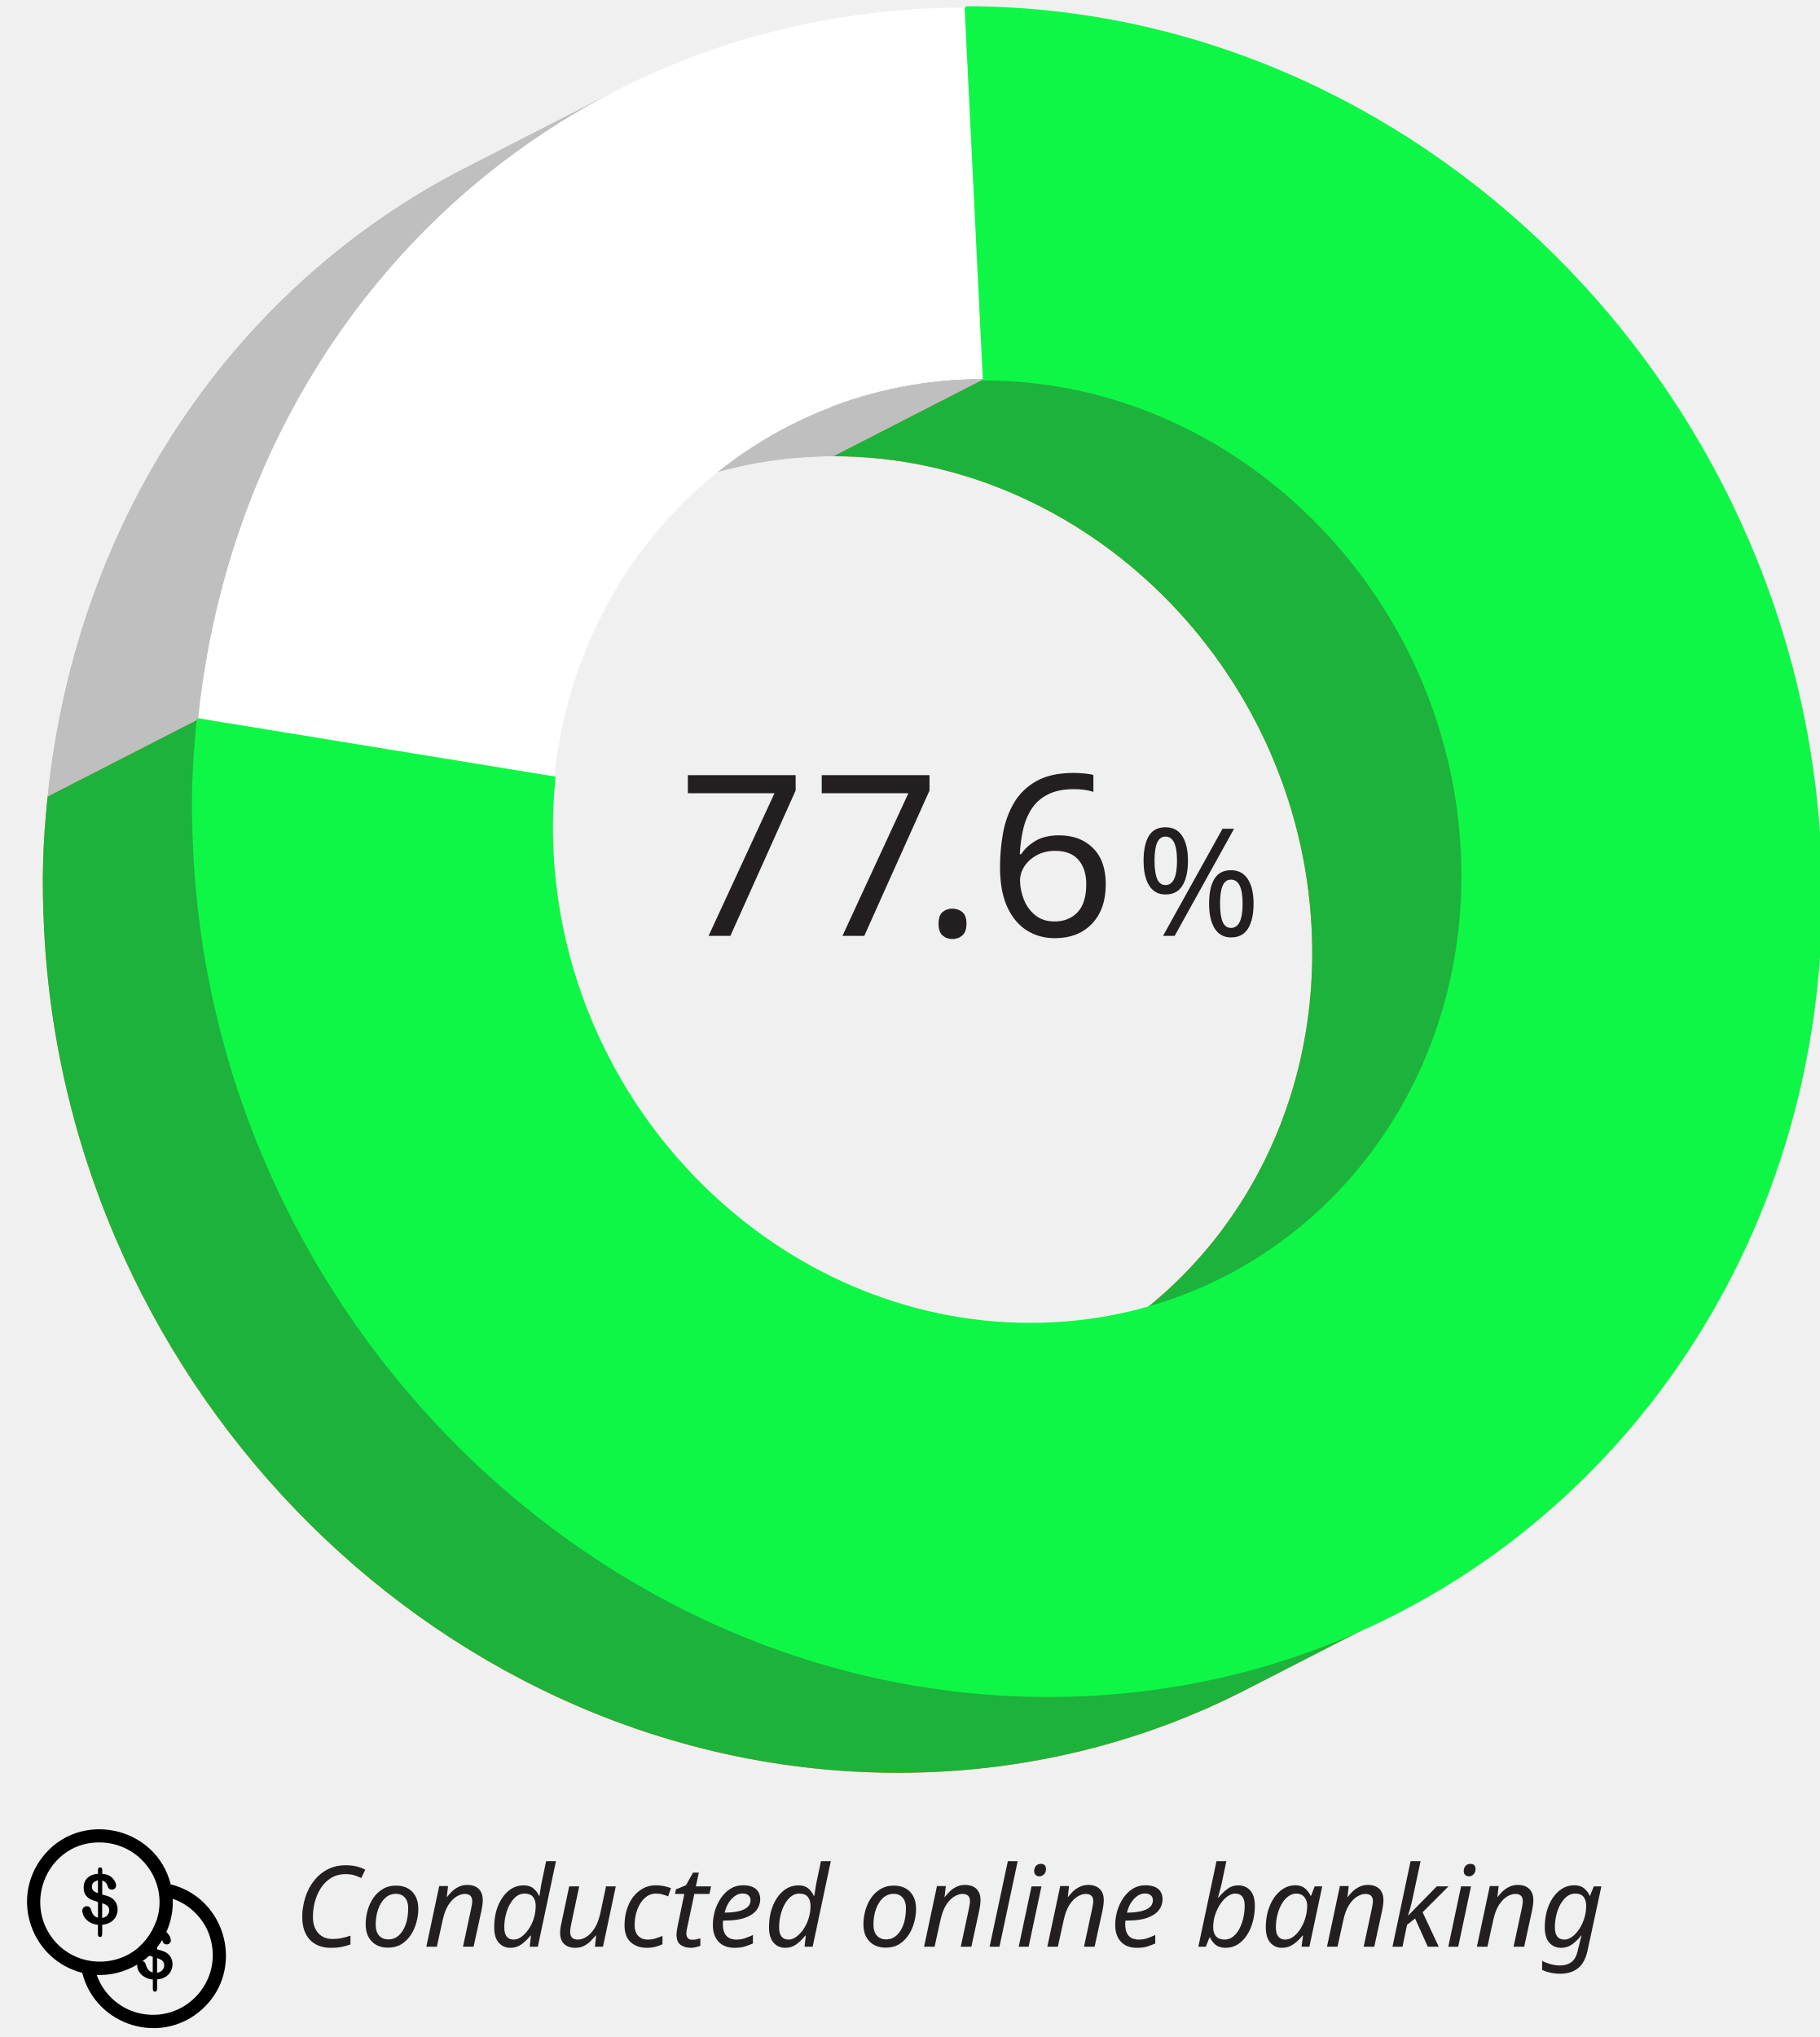
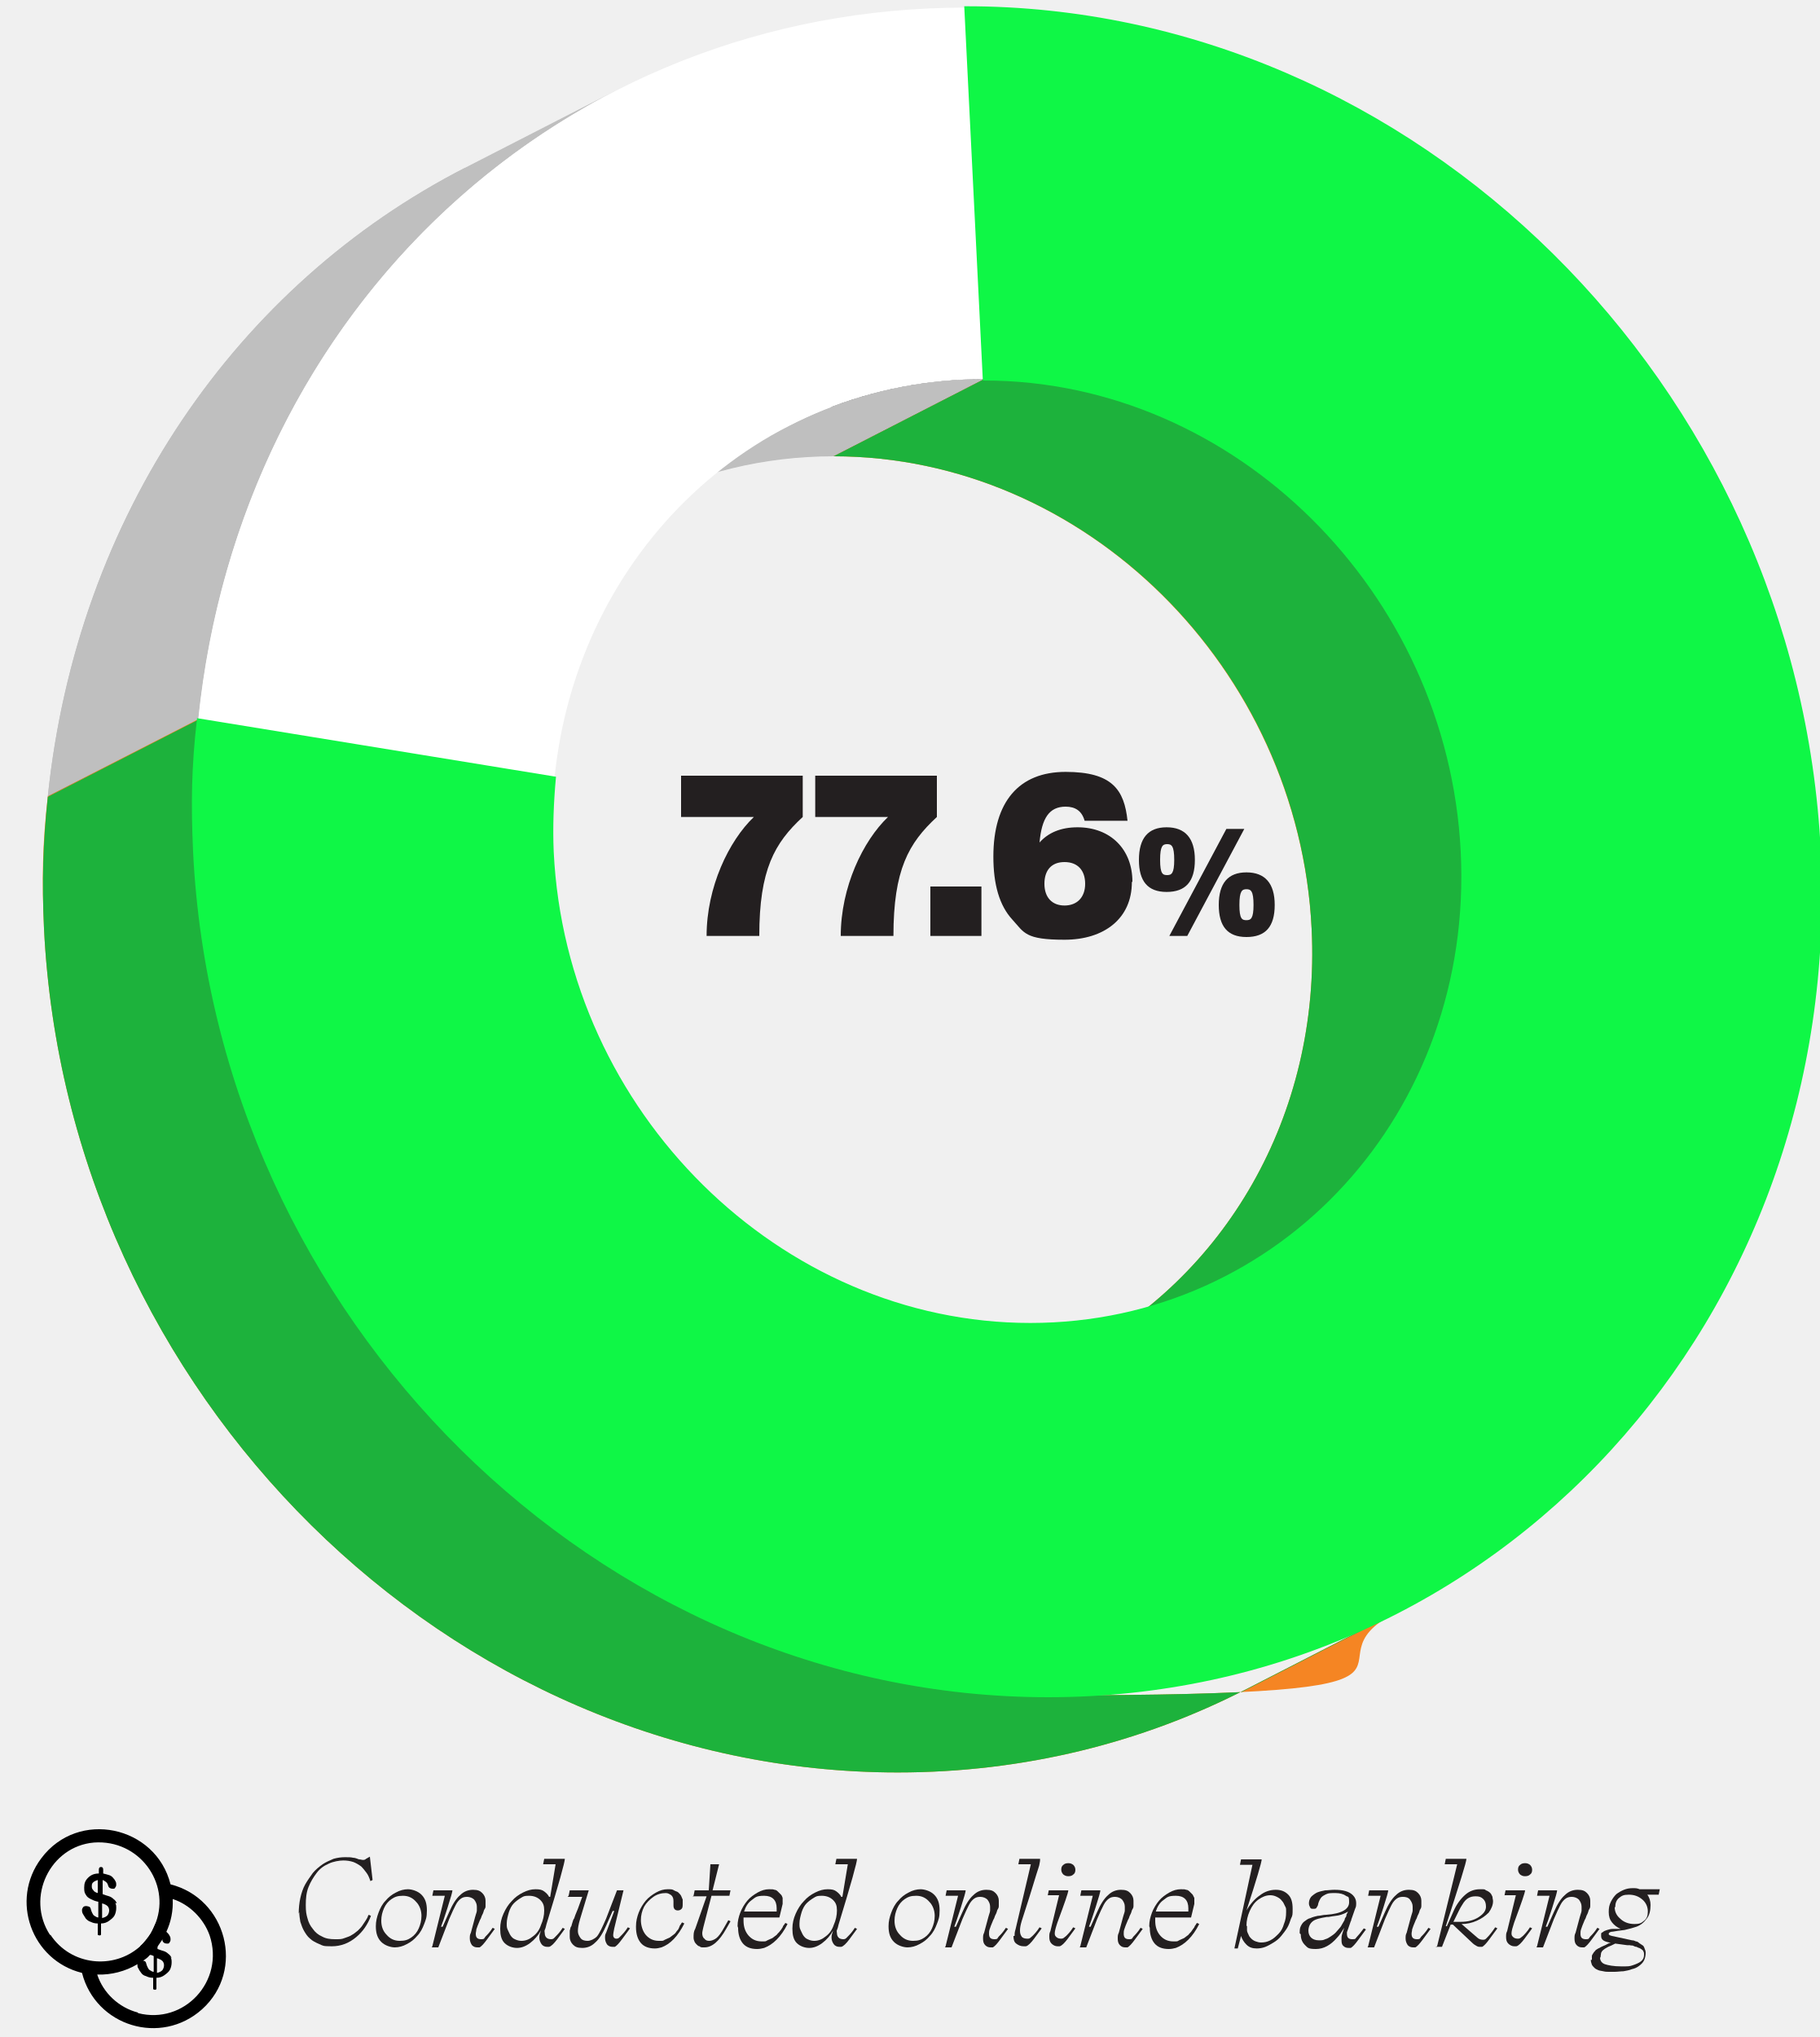
- <svg xmlns="http://www.w3.org/2000/svg" id="Layer_1" data-name="Layer 1" viewBox="0 0 335.05 374.97">
+ <svg xmlns="http://www.w3.org/2000/svg" id="Layer_1" version="1.1" viewBox="0 0 335 375">
  <defs>
    <style>
-       .cls-1, .cls-2 {
+       .st0, .st1 {
        fill: none;
      }

-       .cls-3 {
+       .st2 {
        fill: #f58523;
      }

-       .cls-4 {
+       .st3 {
        fill: #1db23c;
      }

-       .cls-2 {
+       .st1 {
        stroke: #0ff746;
        stroke-miterlimit: 2;
-         stroke-width: .48px;
-       }
- 
-       .cls-5 {
+         stroke-width: .5px;
+       }
+ 
+       .st4 {
        fill: #707070;
      }

-       .cls-6 {
+       .st5 {
+         fill: #231f20;
+       }
+ 
+       .st6 {
        fill: #0ff746;
      }

-       .cls-7 {
-         font-family: SelfModernTrial-Italic, 'Self Modern Trial';
-         font-size: 20.72px;
-         font-style: italic;
-       }
- 
-       .cls-7, .cls-8, .cls-9 {
-         fill: #231f20;
-       }
- 
-       .cls-10 {
+       .st7 {
+         isolation: isolate;
+       }
+ 
+       .st8 {
        clip-path: url(#clippath-1);
      }

-       .cls-11 {
+       .st9 {
        clip-path: url(#clippath-3);
      }

-       .cls-12 {
+       .st10 {
        clip-path: url(#clippath-4);
      }

-       .cls-13 {
+       .st11 {
        clip-path: url(#clippath-2);
      }

-       .cls-14 {
+       .st12 {
        clip-path: url(#clippath-7);
      }

-       .cls-15 {
+       .st13 {
        clip-path: url(#clippath-6);
      }

-       .cls-16 {
+       .st14 {
        clip-path: url(#clippath-9);
      }

-       .cls-17 {
+       .st15 {
        clip-path: url(#clippath-8);
      }

-       .cls-18 {
+       .st16 {
        clip-path: url(#clippath-5);
      }

-       .cls-19 {
+       .st17 {
        fill: #fff;
      }

-       .cls-8 {
-         font-size: 41.44px;
-       }
- 
-       .cls-8, .cls-9 {
-         font-family: HelveticaNowDisplay-XBlk, 'Helvetica Now Display';
-       }
- 
-       .cls-9 {
-         font-size: 27.62px;
-       }
- 
-       .cls-20 {
+       .st18 {
        fill: #bfbfbf;
      }

-       .cls-21 {
-         letter-spacing: -.08em;
-       }
- 
-       .cls-22 {
-         letter-spacing: 0em;
-       }
- 
-       .cls-23 {
-         letter-spacing: .03em;
-       }
- 
-       .cls-24 {
+       .st19 {
        clip-path: url(#clippath);
      }
    </style>
    <clipPath id="clippath">
-       <rect class="cls-1" x="7.67" width="332.95" height="326.34" />
+       <rect class="st0" x="7.7" width="333" height="326.3" />
    </clipPath>
    <clipPath id="clippath-1">
-       <path class="cls-1" d="M145.3,78.35l-27.7,14.2c10.71-5.49,22.87-8.57,35.87-8.57l27.69-14.2c-13,0-25.16,3.08-35.87,8.57" />
+       <path class="st0" d="M145.3,78.3l-27.7,14.2c10.7-5.5,22.9-8.6,35.9-8.6l27.7-14.2c-13,0-25.2,3.1-35.9,8.6h0Z" />
    </clipPath>
    <clipPath id="clippath-2">
-       <rect class="cls-1" x="7.67" width="332.95" height="326.34" />
+       <rect class="st0" x="7.7" width="333" height="326.3" />
    </clipPath>
    <clipPath id="clippath-3">
-       <path class="cls-1" d="M153.47,83.98c46.25,0,85.66,38.94,88.01,86.98,1.69,34.54-16.23,64.37-43.63,78.41l27.7-14.2c27.4-14.04,45.32-43.88,43.63-78.41-2.35-48.04-41.76-86.98-88.01-86.98l-27.69,14.2Z" />
+       <path class="st0" d="M153.5,84c46.2,0,85.7,38.9,88,87,1.7,34.5-16.2,64.4-43.6,78.4l27.7-14.2c27.4-14,45.3-43.9,43.6-78.4-2.4-48-41.8-87-88-87l-27.7,14.2h0Z" />
    </clipPath>
    <clipPath id="clippath-4">
-       <rect class="cls-1" x="7.67" width="332.95" height="326.34" />
+       <rect class="st0" x="7.7" width="333" height="326.3" />
    </clipPath>
    <clipPath id="clippath-5">
-       <path class="cls-1" d="M85.61,30.94C43.73,52.41,14.16,94.65,8.77,146.65l27.69-14.19c5.38-52,34.96-94.24,76.84-115.71l-27.69,14.2Z" />
+       <path class="st0" d="M85.6,30.9C43.7,52.4,14.2,94.7,8.8,146.7l27.7-14.2c5.4-52,35-94.2,76.8-115.7l-27.7,14.2h0Z" />
    </clipPath>
    <clipPath id="clippath-6">
-       <rect class="cls-1" x="7.67" width="332.95" height="326.34" />
+       <rect class="st0" x="7.7" width="333" height="326.3" />
    </clipPath>
    <clipPath id="clippath-7">
-       <path class="cls-1" d="M8.77,146.65c-.92,8.82-1.09,15.38-.66,24.31,4.19,85.58,74.21,155,156.55,155.37h1.34c22.97-.1,44.46-5.59,63.41-15.3l27.69-14.2c-19.13,9.8-40.85,15.3-64.07,15.3-82.64,0-153.02-69.56-157.22-155.37-.44-8.93-.26-15.5.66-24.31l-27.69,14.19Z" />
+       <path class="st0" d="M8.8,146.7c-.9,8.8-1.1,15.4-.7,24.3,4.2,85.6,74.2,155,156.6,155.4h1.3c23-.1,44.5-5.6,63.4-15.3l27.7-14.2c-19.1,9.8-40.9,15.3-64.1,15.3-82.6,0-153-69.6-157.2-155.4-.4-8.9-.3-15.5.7-24.3l-27.7,14.2h0Z" />
    </clipPath>
    <clipPath id="clippath-8">
-       <rect class="cls-1" x="7.67" width="332.95" height="326.34" />
+       <rect class="st0" x="7.7" width="333" height="326.3" />
    </clipPath>
    <clipPath id="clippath-9">
-       <rect class="cls-1" x="2.91" y="333.01" width="42.1" height="41.96" />
+       <rect class="st0" x="2.9" y="333" width="42.1" height="42" />
    </clipPath>
  </defs>
-   <polygon points="181.17 69.79 153.47 83.98 150.13 15.58 177.82 1.39 181.17 69.79" />
-   <g class="cls-24">
-     <path class="cls-20" d="M117.6,92.55l27.7-14.2c10.71-5.49,22.87-8.57,35.87-8.57l-27.7,14.2c-13,0-25.16,3.08-35.87,8.57" />
-   </g>
-   <g class="cls-10">
-     <path class="cls-20" d="M181.17,69.79l-27.7,14.2c-13,0-25.16,3.08-35.87,8.57l27.7-14.2c10.71-5.49,22.87-8.57,35.87-8.57" />
-   </g>
-   <g class="cls-13">
-     <path class="cls-3" d="M225.55,235.18l-27.7,14.2c27.4-14.04,45.32-43.88,43.63-78.41-2.35-48.04-41.76-86.98-88.01-86.98l27.7-14.2c46.25,0,85.66,38.94,88.01,86.98,1.69,34.54-16.23,64.37-43.63,78.41" />
-   </g>
-   <g class="cls-11">
-     <path class="cls-4" d="M225.55,235.18l-27.7,14.2c27.4-14.04,45.32-43.88,43.63-78.41-2.35-48.04-41.76-86.98-88.01-86.98l27.7-14.2c46.25,0,85.66,38.94,88.01,86.98,1.69,34.54-16.23,64.37-43.63,78.41" />
-   </g>
-   <g class="cls-12">
-     <path class="cls-20" d="M85.61,30.94l27.7-14.2c-41.88,21.47-71.46,63.71-76.84,115.71l-27.7,14.2C14.16,94.65,43.73,52.41,85.61,30.94" />
-   </g>
-   <g class="cls-18">
-     <path class="cls-20" d="M36.47,132.46l-27.7,14.2C14.15,94.65,43.73,52.41,85.61,30.94l27.7-14.2c-41.88,21.47-71.46,63.71-76.84,115.71" />
-   </g>
-   <g class="cls-15">
-     <path class="cls-19" d="M177.82,1.39l3.35,68.4c-41.8,0-74.89,31.8-79.14,73.37l-65.56-10.7C44.33,56.52,103.79,1.39,177.82,1.39" />
-     <polygon class="cls-5" points="102.03 143.16 74.33 157.36 8.77 146.65 36.47 132.46 102.03 143.16" />
-     <path class="cls-3" d="M257.1,296.84l-27.7,14.2c-19.13,9.8-40.85,15.3-64.07,15.3-82.64,0-153.03-69.56-157.22-155.37-.44-8.93-.26-15.5.66-24.31l27.7-14.2c-.92,8.82-1.1,15.38-.66,24.31,4.2,85.81,74.59,155.37,157.22,155.37,23.22,0,44.94-5.49,64.07-15.3" />
-   </g>
-   <g class="cls-14">
-     <path class="cls-4" d="M257.1,296.84l-27.7,14.2c-19.13,9.8-40.85,15.3-64.07,15.3-82.64,0-153.03-69.56-157.22-155.37-.44-8.93-.26-15.5.66-24.31l27.7-14.2c-.92,8.82-1.1,15.38-.66,24.31,4.2,85.81,74.59,155.37,157.22,155.37,23.22,0,44.94-5.49,64.07-15.3" />
-   </g>
-   <g class="cls-17">
-     <path class="cls-6" d="M177.82,1.39c82.63,0,153.02,69.56,157.22,155.38,4.2,85.81-59.38,155.37-142.01,155.37S40.01,242.58,35.81,156.77c-.44-8.93-.26-15.5.66-24.31l65.56,10.7c-.45,4.43-.59,8.98-.36,13.61,2.35,48.03,41.76,86.98,88.02,86.98s81.85-38.94,79.5-86.98c-2.35-48.04-41.76-86.98-88.01-86.98l-3.35-68.4Z" />
-     <path class="cls-2" d="M177.82,1.39c82.63,0,153.02,69.56,157.22,155.38,4.2,85.81-59.38,155.37-142.01,155.37S40.01,242.58,35.81,156.77c-.44-8.93-.26-15.5.66-24.31l65.56,10.7c-.45,4.43-.59,8.98-.36,13.61,2.35,48.03,41.76,86.98,88.02,86.98s81.85-38.94,79.5-86.98c-2.35-48.04-41.76-86.98-88.01-86.98l-3.35-68.4Z" />
-   </g>
-   <text class="cls-7" transform="translate(54.16 358.35)">
-     <tspan x="0" y="0">Conducted online banking</tspan>
-   </text>
-   <text class="cls-8" transform="translate(124.81 172.28)">
-     <tspan class="cls-23" x="0" y="0">7</tspan>
-     <tspan class="cls-21" x="24.65" y="0">7</tspan>
-     <tspan class="cls-22" x="45" y="0">.</tspan>
-     <tspan x="57.02" y="0">6</tspan>
-   </text>
-   <text class="cls-9" transform="translate(209.18 172.28)">
-     <tspan x="0" y="0">%</tspan>
-   </text>
-   <g class="cls-16">
-     <path d="M28.92,356.25v2.22c.34-.42.65-.88.94-1.34-.16-.44-.47-.73-.94-.88M31.43,346.87c-2.7-10.79-16.97-13.86-23.75-4.84-5.8,7.73-1.78,18.78,7.46,21.13,2.46,9.75,14.51,13.54,22.07,6.71,7.97-7.21,4.52-20.43-5.78-23M9.21,356.17c-4.51-6.86-.09-16.34,8.1-16.98,8.29-.65,14.11,7.36,11.39,14.68-.27.71-.61,1.42-1.04,2.11-.59.94-1.28,1.75-2.05,2.42-4.79,4.22-12.63,3.5-16.4-2.23M25.36,370.53c-3.47-.89-6.38-3.6-7.55-6.98,2.65.1,5.2-.58,7.44-1.9.32-.19.64-.39.95-.61.02-.01.03-.03.05-.04.43-.31.85-.64,1.23-.99.52-.48,1-1,1.42-1.55.34-.42.65-.88.94-1.34.29-.47.55-.97.78-1.47.86-1.9,1.29-4.01,1.18-6.11,3.11,1.02,5.71,3.62,6.76,6.72,2.85,8.39-4.65,16.47-13.22,14.26" />
-     <path d="M21.45,350.44c-.14-.32-.34-.59-.59-.82-.24-.22-.51-.39-.82-.5-.3-.11-.71-.24-1.22-.38v-2.58c.52.17.85.51.99,1.03.12.44.38.65.79.65.21,0,.39-.08.55-.22.15-.15.23-.33.23-.54,0-.18-.05-.39-.15-.61-.1-.23-.25-.44-.43-.65-.23-.27-.51-.48-.83-.62-.32-.14-.7-.23-1.14-.27v-.68c0-.34-.13-.51-.4-.51s-.39.17-.39.52v.66c-.86.07-1.51.34-1.96.79-.46.46-.68,1.04-.68,1.76,0,.55.11.99.34,1.33.23.35.53.62.91.81.37.18.83.36,1.39.51v2.89c-.28-.08-.5-.19-.67-.34-.17-.15-.29-.32-.37-.5-.08-.18-.18-.44-.29-.78-.05-.15-.14-.27-.27-.36-.13-.09-.29-.13-.47-.13-.23,0-.43.08-.59.24-.15.16-.23.34-.23.54,0,.27.06.55.17.83.11.28.29.55.54.81.24.25.54.47.9.65.36.17.78.28,1.27.34v1.68c0,.19.02.33.09.42.06.09.17.14.31.14.16,0,.27-.06.31-.17.05-.11.08-.29.08-.54v-1.54c.59-.05,1.1-.2,1.53-.46.42-.26.75-.6.97-1.01.22-.41.33-.85.33-1.32,0-.37-.06-.73-.2-1.04M18.03,348.5c-.38-.14-.66-.29-.83-.46-.18-.16-.27-.41-.27-.74s.09-.6.29-.77c.19-.17.46-.31.81-.41v2.38ZM19.78,352.56c-.23.25-.55.42-.97.5v-2.72c.43.13.75.3.97.5.22.2.33.48.33.83,0,.34-.11.63-.34.88" />
-     <path d="M31.56,360.52c-.14-.31-.34-.58-.6-.81-.24-.22-.51-.39-.81-.5-.3-.11-.71-.24-1.23-.38v-2.58c.47.15.78.44.94.88.02.05.04.1.05.15.11.44.38.65.78.65.22,0,.4-.08.55-.23.15-.15.22-.32.22-.53,0-.18-.05-.39-.15-.62-.1-.22-.25-.44-.43-.65-.08-.09-.16-.18-.25-.25-.18-.16-.37-.28-.59-.38-.31-.13-.69-.22-1.14-.27v-.67c0-.25-.07-.4-.21-.47-.27.71-.61,1.42-1.04,2.11-.59.94-1.28,1.75-2.05,2.42.05.18.13.34.22.49.23.35.53.62.91.81.22.11.46.21.75.31.2.07.41.13.64.2v2.89c-.27-.08-.5-.19-.67-.34-.16-.15-.29-.31-.37-.49-.08-.18-.18-.44-.29-.78-.05-.15-.14-.28-.27-.36-.08-.06-.17-.09-.27-.11-.06-.01-.13-.02-.2-.02-.23,0-.42.08-.58.24-.13.13-.2.27-.22.43,0,.04,0,.07,0,.11,0,.27.06.55.17.83.11.27.29.55.54.8.24.26.55.48.91.65.36.18.78.29,1.27.34v1.68c0,.18.03.33.09.42.06.09.16.13.31.13s.27-.05.31-.17c.05-.12.07-.29.07-.54v-1.54c.59-.05,1.1-.2,1.53-.46.43-.26.76-.6.98-1.01.22-.41.33-.85.33-1.32,0-.37-.07-.73-.2-1.04M27.3,358.14c-.18-.17-.27-.41-.27-.74s.09-.6.29-.77c.19-.17.46-.31.81-.41v2.37c-.37-.13-.65-.29-.83-.45M29.89,362.66c-.23.25-.55.42-.97.5v-2.72c.43.14.76.31.98.5s.33.48.33.83c0,.34-.11.63-.34.88" />
+   <polygon points="181.2 69.8 153.5 84 150.1 15.6 177.8 1.4 181.2 69.8" />
+   <g class="st19">
+     <path class="st18" d="M117.6,92.6l27.7-14.2c10.7-5.5,22.9-8.6,35.9-8.6l-27.7,14.2c-13,0-25.2,3.1-35.9,8.6" />
+   </g>
+   <g class="st8">
+     <path class="st18" d="M181.2,69.8l-27.7,14.2c-13,0-25.2,3.1-35.9,8.6l27.7-14.2c10.7-5.5,22.9-8.6,35.9-8.6" />
+   </g>
+   <g class="st11">
+     <path class="st2" d="M225.6,235.2l-27.7,14.2c27.4-14,45.3-43.9,43.6-78.4-2.4-48-41.8-87-88-87l27.7-14.2c46.2,0,85.7,38.9,88,87,1.7,34.5-16.2,64.4-43.6,78.4" />
+   </g>
+   <g class="st9">
+     <path class="st3" d="M225.6,235.2l-27.7,14.2c27.4-14,45.3-43.9,43.6-78.4-2.4-48-41.8-87-88-87l27.7-14.2c46.2,0,85.7,38.9,88,87,1.7,34.5-16.2,64.4-43.6,78.4" />
+   </g>
+   <g class="st10">
+     <path class="st18" d="M85.6,30.9l27.7-14.2c-41.9,21.5-71.5,63.7-76.8,115.7l-27.7,14.2C14.2,94.7,43.7,52.4,85.6,30.9" />
+   </g>
+   <g class="st16">
+     <path class="st18" d="M36.5,132.5l-27.7,14.2C14.1,94.7,43.7,52.4,85.6,30.9l27.7-14.2c-41.9,21.5-71.5,63.7-76.8,115.7" />
+   </g>
+   <g class="st13">
+     <g>
+       <path class="st17" d="M177.8,1.4l3.4,68.4c-41.8,0-74.9,31.8-79.1,73.4l-65.6-10.7C44.3,56.5,103.8,1.4,177.8,1.4" />
+       <polygon class="st4" points="102 143.2 74.3 157.4 8.8 146.6 36.5 132.5 102 143.2" />
+       <path class="st2" d="M257.1,296.8l-27.7,14.2c-19.1,9.8-40.8,15.3-64.1,15.3-82.6,0-153-69.6-157.2-155.4-.4-8.9-.3-15.5.7-24.3l27.7-14.2c-.9,8.8-1.1,15.4-.7,24.3,4.2,85.8,74.6,155.4,157.2,155.4s44.9-5.5,64.1-15.3" />
+     </g>
+   </g>
+   <g class="st12">
+     <path class="st3" d="M257.1,296.8l-27.7,14.2c-19.1,9.8-40.8,15.3-64.1,15.3-82.6,0-153-69.6-157.2-155.4-.4-8.9-.3-15.5.7-24.3l27.7-14.2c-.9,8.8-1.1,15.4-.7,24.3,4.2,85.8,74.6,155.4,157.2,155.4s44.9-5.5,64.1-15.3" />
+   </g>
+   <g class="st15">
+     <g>
+       <path class="st6" d="M177.8,1.4c82.6,0,153,69.6,157.2,155.4,4.2,85.8-59.4,155.4-142,155.4S40,242.6,35.8,156.8c-.4-8.9-.3-15.5.7-24.3l65.6,10.7c-.4,4.4-.6,9-.4,13.6,2.3,48,41.8,87,88,87s81.9-38.9,79.5-87c-2.4-48-41.8-87-88-87l-3.4-68.4h0Z" />
+       <path class="st1" d="M177.8,1.4c82.6,0,153,69.6,157.2,155.4,4.2,85.8-59.4,155.4-142,155.4S40,242.6,35.8,156.8c-.4-8.9-.3-15.5.7-24.3l65.6,10.7c-.4,4.4-.6,9-.4,13.6,2.3,48,41.8,87,88,87s81.9-38.9,79.5-87c-2.4-48-41.8-87-88-87l-3.4-68.4h0Z" />
+     </g>
+   </g>
+   <g class="st7">
+     <g class="st7">
+       <path class="st5" d="M55,352.3c0-1,.1-2,.3-2.9.2-.9.5-1.8.9-2.5.4-.7.9-1.4,1.4-2.1.5-.6,1.1-1.1,1.8-1.6.6-.4,1.3-.7,2-1,.7-.2,1.4-.3,2.1-.3s1.1,0,1.5.1c.4,0,.8.2,1.1.3.3,0,.5.1.7.1s.4,0,.6-.2l.7-.4h0l.5,4.3-.4.2c-.2-.6-.4-1.1-.7-1.5-.3-.4-.6-.8-1-1.2-.4-.3-.9-.6-1.4-.8-.6-.2-1.2-.3-1.9-.3s-1.9.2-2.7.6c-.9.4-1.6.9-2.2,1.7s-1.1,1.6-1.5,2.6c-.4,1-.5,2.1-.5,3.3s.1,1.7.3,2.4c.2.8.5,1.4,1,2,.4.6,1,1.1,1.7,1.4.7.4,1.5.5,2.4.5s1.2,0,1.7-.2,1-.3,1.4-.6c.4-.2.7-.5,1.1-.8.3-.3.6-.6.8-.9.2-.3.4-.6.6-.9.2-.3.3-.5.4-.7,0-.1.1-.3.2-.4,0,0,0,0,0,0l.4.2c-.6,1.6-1.5,2.9-2.7,3.9-1.3,1.1-2.8,1.7-4.5,1.7s-1.6-.1-2.3-.4-1.3-.6-1.7-1c-.5-.4-.8-.9-1.1-1.4-.3-.5-.5-1.1-.7-1.7-.1-.6-.2-1.2-.2-1.8Z" />
+       <path class="st5" d="M69.2,354.6c0-.9.2-1.7.5-2.5.3-.8.7-1.6,1.3-2.2.5-.6,1.1-1.1,1.9-1.5.7-.4,1.5-.6,2.2-.6s1.8.3,2.5,1c.7.7,1,1.6,1,2.9s-.2,1.7-.5,2.5c-.3.8-.7,1.6-1.3,2.2-.5.6-1.1,1.1-1.9,1.5-.7.4-1.5.6-2.2.6s-1.8-.3-2.5-1c-.7-.7-1-1.6-1-2.9ZM70.2,353.6c0,1,.3,1.9,1,2.6.6.7,1.4,1.1,2.4,1.1s1.5-.2,2.1-.6,1.1-1,1.4-1.7.5-1.4.5-2.3-.3-1.9-1-2.6c-.6-.7-1.4-1.1-2.4-1.1s-1.5.2-2.1.6c-.6.4-1.1,1-1.4,1.7-.3.7-.5,1.4-.5,2.3Z" />
+       <path class="st5" d="M79.6,358.3l2.3-9.3h-2.3l.2-1h3.5c0,.3-.3,1.3-.9,3.2s-1,3-1.2,3.5h.3l1.2-2.7c.6-1.4,1.3-2.5,2-3.1.7-.7,1.5-1,2.4-1s1.3.2,1.7.6c.4.4.6.9.6,1.4s0,.4,0,.5c0,.2,0,.3,0,.5s0,.3-.2.6-.1.4-.2.5c0,.1-.1.3-.3.7-.1.3-.2.6-.3.7-.4.9-.6,1.5-.7,1.8,0,.3-.1.5-.1.8,0,.7.3,1,1,1s.5-.2.8-.5c.3-.3.8-.8,1.3-1.6l.4.2-1.4,1.9c-.3.4-.6.8-.8,1-.2.2-.4.4-.6.5h-.4c-.4,0-.7-.1-1-.4-.2-.3-.4-.7-.4-1.2s0-.7.2-1.1l.7-2.6c0-.1.1-.3.2-.7.1-.3.2-.6.2-.8,0-.2,0-.5,0-.7,0-.5-.2-.9-.5-1.3-.3-.3-.8-.5-1.3-.5s-.8.1-1.1.3c-.3.2-.7.6-1,1.2-.3.6-.7,1.4-1.2,2.6l-2,5.2h-1.2Z" />
+       <path class="st5" d="M92.1,355c0-.9.2-1.8.6-2.7s.9-1.7,1.5-2.3c.6-.7,1.3-1.2,2.1-1.6.8-.4,1.5-.6,2.3-.6s1.2.1,1.6.4c.4.3.7.6.9,1h.2l1-6h-2.3l.2-1h3.8c0,.6-1.1,4.6-3.4,12.1-.1.5-.2.8-.3,1s0,.4,0,.6c0,.3.1.6.3.8s.5.3.9.3.5-.2.8-.5c.3-.3.8-.8,1.3-1.6l.4.2-1.4,1.9c-.6.8-1.1,1.3-1.5,1.4h-.4c-.4,0-.8-.2-1-.5s-.4-.7-.4-1.2.1-.7.3-1.3h0c-.5.9-1.2,1.7-2,2.3-.8.6-1.6.9-2.4.9s-1.7-.3-2.3-.9c-.6-.6-.8-1.5-.8-2.6ZM93.3,354.2c0,.4,0,.7.2,1.1s.3.7.5,1c.2.3.5.6.8.7.4.2.8.3,1.2.3.8,0,1.5-.3,2.1-.8.7-.5,1.2-1.2,1.5-2.1.4-.9.6-1.8.6-2.7s-.2-1.4-.7-1.9c-.5-.5-1.2-.8-2.1-.8s-1,.1-1.5.4c-.5.3-.9.6-1.3,1-.4.4-.7,1-.9,1.6-.2.7-.4,1.4-.4,2.1Z" />
+       <path class="st5" d="M104.7,349l.2-1h3.5c0,0-1.6,5.3-1.6,5.3-.3,1-.4,1.7-.4,2.2s.2.9.5,1.3.8.5,1.3.5,1.2-.3,1.7-.8c.5-.6,1-1.7,1.7-3.3l2-5.2h1.2l-1.7,7c-.1.5-.2,1-.2,1.3s.2.6.6.6.5-.2.8-.5c.3-.3.8-.8,1.3-1.6l.4.2-1.4,1.9c-.3.4-.6.8-.8,1-.2.2-.4.4-.6.5h-.4c-.4,0-.7-.1-1-.4-.2-.3-.4-.7-.4-1.2s0-.6.2-1l1.5-4h-.3l-1.2,2.7c-.6,1.4-1.3,2.5-2,3.1-.7.7-1.5,1-2.4,1s-1.3-.2-1.7-.6c-.4-.4-.6-.9-.6-1.4s0-.4,0-.5,0-.3,0-.5c0-.1,0-.3.1-.5,0-.2.1-.4.2-.5,0-.1.1-.3.2-.7s.2-.6.3-.7c.1-.3.3-.9.7-1.8.3-.9.6-1.6.8-2.2h-2.7Z" />
+       <path class="st5" d="M117.1,354.6c0-.9.2-1.7.5-2.5s.8-1.6,1.3-2.2c.5-.6,1.2-1.1,1.9-1.5.7-.4,1.4-.6,2.1-.6s.9,0,1.2.2.6.2.8.4c.2.2.4.4.5.6s.2.5.3.7c0,.2,0,.5,0,.7,0,.5,0,.8-.2,1-.2.2-.4.3-.7.3-.5,0-.8-.3-.8-.9v-.8c0-.5-.1-.8-.4-1.1-.3-.2-.6-.4-1-.4-.8,0-1.6.2-2.3.7-.7.5-1.3,1.1-1.7,1.8-.4.8-.6,1.6-.6,2.5s.3,2,.9,2.7c.6.7,1.4,1.1,2.4,1.1s.7,0,1.1-.2.7-.3.9-.4c.3-.2.5-.4.8-.6s.4-.5.6-.7.3-.4.4-.7c.1-.3.2-.4.3-.5,0-.1.1-.2.2-.3l.4.2c-1.2,2.4-2.6,3.8-4.2,4.4-.4.1-.8.2-1.2.2-1.1,0-2-.3-2.6-1s-.9-1.7-.9-2.9Z" />
+       <path class="st5" d="M127.7,349l.2-1h2.6l.3-4.8h1.6l-1.2,4.8h3.3l-.2,1h-3.3l-1.5,5.8c-.1.5-.2.8-.2,1.1,0,.4.1.8.4,1,.2.3.5.4.9.4s.9-.2,1.3-.5.9-1,1.4-1.9l.8-1.4.4.2-.8,1.4c-1.3,2.3-2.6,3.4-4,3.4s-.3,0-.4,0-.3,0-.5-.2c-.2,0-.4-.2-.5-.3s-.3-.3-.4-.5c-.1-.2-.2-.5-.2-.8,0-.6,0-1.1.3-1.6l2.1-6h-2.6Z" />
+       <path class="st5" d="M135.8,354.6c0-.9.2-1.7.5-2.5s.8-1.6,1.3-2.2c.5-.6,1.2-1.1,1.9-1.5.7-.4,1.4-.6,2.1-.6s.7,0,1,.1c.3,0,.5.2.7.4.2.2.3.3.5.5s.2.4.3.6c0,.2,0,.4,0,.6,0,.2,0,.3,0,.5l-.6,2.5h-6.6c0,.3,0,.5,0,.6,0,1.1.3,2,.9,2.7.6.7,1.4,1.1,2.4,1.1s.7,0,1.1-.2.7-.3.9-.4c.3-.2.5-.4.8-.6.2-.3.5-.5.6-.7.2-.2.3-.4.5-.7.1-.3.2-.4.3-.5s.1-.2.2-.3l.4.2c-1.2,2.4-2.7,3.8-4.3,4.4-.4.1-.8.2-1.3.2-1.1,0-2-.3-2.6-1s-.9-1.7-.9-2.9ZM137.1,351.9h5.9v-.6c0-1.5-.8-2.3-2.3-2.3s-1.6.3-2.3.8c-.7.5-1.1,1.2-1.4,2.1Z" />
+       <path class="st5" d="M145.9,355c0-.9.2-1.8.6-2.7s.9-1.7,1.5-2.3c.6-.7,1.3-1.2,2.1-1.6.8-.4,1.5-.6,2.3-.6s1.2.1,1.6.4c.4.3.7.6.9,1h.2l1-6h-2.3l.2-1h3.8c0,.6-1.1,4.6-3.4,12.1-.1.5-.2.8-.3,1s0,.4,0,.6c0,.3.1.6.3.8s.5.3.9.3.5-.2.8-.5c.3-.3.8-.8,1.3-1.6l.4.2-1.4,1.9c-.6.8-1.1,1.3-1.5,1.4h-.4c-.4,0-.8-.2-1-.5s-.4-.7-.4-1.2.1-.7.3-1.3h0c-.5.9-1.2,1.7-2,2.3-.8.6-1.6.9-2.4.9s-1.7-.3-2.3-.9c-.6-.6-.8-1.5-.8-2.6ZM147.2,354.2c0,.4,0,.7.2,1.1s.3.7.5,1c.2.3.5.6.8.7.4.2.8.3,1.2.3.8,0,1.5-.3,2.1-.8.7-.5,1.2-1.2,1.5-2.1.4-.9.6-1.8.6-2.7s-.2-1.4-.7-1.9c-.5-.5-1.2-.8-2.1-.8s-1,.1-1.5.4c-.5.3-.9.6-1.3,1-.4.4-.7,1-.9,1.6-.2.7-.4,1.4-.4,2.1Z" />
+       <path class="st5" d="M163.6,354.6c0-.9.2-1.7.5-2.5.3-.8.7-1.6,1.3-2.2.5-.6,1.1-1.1,1.9-1.5.7-.4,1.5-.6,2.2-.6s1.8.3,2.5,1c.7.7,1,1.6,1,2.9s-.2,1.7-.5,2.5c-.3.8-.7,1.6-1.3,2.2-.5.6-1.1,1.1-1.9,1.5-.7.4-1.5.6-2.2.6s-1.8-.3-2.5-1c-.7-.7-1-1.6-1-2.9ZM164.7,353.6c0,1,.3,1.9,1,2.6.6.7,1.4,1.1,2.4,1.1s1.5-.2,2.1-.6c.6-.4,1.1-1,1.4-1.7s.5-1.4.5-2.3-.3-1.9-1-2.6c-.6-.7-1.4-1.1-2.4-1.1s-1.5.2-2.1.6c-.6.4-1.1,1-1.4,1.7-.3.7-.5,1.4-.5,2.3Z" />
+       <path class="st5" d="M174.1,358.3l2.3-9.3h-2.3l.2-1h3.5c0,.3-.3,1.3-.9,3.2s-1,3-1.2,3.5h.3l1.2-2.7c.6-1.4,1.3-2.5,2-3.1.7-.7,1.5-1,2.4-1s1.3.2,1.7.6c.4.4.6.9.6,1.4s0,.4,0,.5c0,.2,0,.3,0,.5,0,.1,0,.3-.2.6s-.1.4-.2.5c0,.1-.1.3-.3.7-.1.3-.2.6-.3.7-.4.9-.6,1.5-.7,1.8s-.1.5-.1.8c0,.7.3,1,1,1s.5-.2.8-.5c.3-.3.8-.8,1.3-1.6l.4.2-1.4,1.9c-.3.4-.6.8-.8,1-.2.2-.4.4-.6.5h-.4c-.4,0-.7-.1-1-.4s-.4-.7-.4-1.2,0-.7.2-1.1l.7-2.6c0-.1.1-.3.2-.7.1-.3.2-.6.2-.8,0-.2,0-.5,0-.7,0-.5-.2-.9-.5-1.3-.3-.3-.8-.5-1.3-.5s-.8.1-1.1.3c-.3.2-.7.6-1,1.2-.3.6-.7,1.4-1.2,2.6l-2,5.2h-1.2Z" />
+       <path class="st5" d="M186.8,356.4c0-.3,0-.7.2-1.3l2.8-11.9h-2.3l.2-1h3.8c0,.3,0,.5-.1.9,0,.3-.4,1.3-.9,3-.5,1.7-1.3,4.2-2.4,7.6-.2.7-.3,1.2-.3,1.7s.1.8.3,1.1.6.4,1.1.4.5-.2.9-.5c.3-.3.8-.8,1.3-1.6l.4.2-1.4,1.9c-.6.8-1.1,1.3-1.5,1.4h-.4c-.6,0-1-.2-1.4-.5s-.5-.8-.5-1.4Z" />
+       <path class="st5" d="M192.9,349l.2-1h3.6c0,.4-.7,2.4-2,5.9-.3.9-.5,1.6-.5,2s.1.5.3.7c.2.2.5.3.9.3s.5-.2.9-.5c.3-.3.8-.8,1.3-1.6l.4.2-1.4,1.9c-.6.8-1.1,1.3-1.5,1.4h-.4c-.4,0-.8-.2-1.1-.5-.3-.3-.4-.7-.4-1.2s0-.7.2-1.1l1.6-6.6h-2.1ZM195.8,345.1c-.2-.2-.4-.5-.4-.9s.1-.7.4-.9c.2-.2.5-.3.9-.3s.6.1.9.3c.2.2.4.5.4.9s-.1.7-.4.9c-.2.2-.5.3-.9.3s-.6-.1-.9-.3Z" />
+       <path class="st5" d="M198.9,358.3l2.3-9.3h-2.3l.2-1h3.5c0,.3-.3,1.3-.9,3.2s-1,3-1.2,3.5h.3l1.2-2.7c.6-1.4,1.3-2.5,2-3.1.7-.7,1.5-1,2.4-1s1.3.2,1.7.6c.4.4.6.9.6,1.4s0,.4,0,.5c0,.2,0,.3,0,.5,0,.1,0,.3-.2.6s-.1.4-.2.5c0,.1-.1.3-.3.7-.1.3-.2.6-.3.7-.4.9-.6,1.5-.7,1.8s-.1.5-.1.8c0,.7.3,1,1,1s.5-.2.8-.5c.3-.3.8-.8,1.3-1.6l.4.2-1.4,1.9c-.3.4-.6.8-.8,1-.2.2-.4.4-.6.5h-.4c-.4,0-.7-.1-1-.4s-.4-.7-.4-1.2,0-.7.2-1.1l.7-2.6c0-.1.1-.3.2-.7.1-.3.2-.6.2-.8,0-.2,0-.5,0-.7,0-.5-.2-.9-.5-1.3-.3-.3-.8-.5-1.3-.5s-.8.1-1.1.3c-.3.2-.7.6-1,1.2-.3.6-.7,1.4-1.2,2.6l-2,5.2h-1.2Z" />
+       <path class="st5" d="M211.6,354.6c0-.9.2-1.7.5-2.5s.8-1.6,1.3-2.2c.5-.6,1.2-1.1,1.9-1.5.7-.4,1.4-.6,2.1-.6s.7,0,1,.1c.3,0,.5.2.7.4.2.2.3.3.5.5.1.2.2.4.3.6,0,.2,0,.4,0,.6,0,.2,0,.3,0,.5l-.6,2.5h-6.6c0,.3,0,.5,0,.6,0,1.1.3,2,.9,2.7.6.7,1.4,1.1,2.4,1.1s.7,0,1.1-.2.7-.3.9-.4c.3-.2.5-.4.8-.6.2-.3.5-.5.6-.7s.3-.4.5-.7c.1-.3.2-.4.3-.5,0-.1.1-.2.2-.3l.4.2c-1.2,2.4-2.7,3.8-4.3,4.4-.4.1-.8.2-1.3.2-1.1,0-2-.3-2.6-1-.6-.7-.9-1.7-.9-2.9ZM212.9,351.9h5.9v-.6c0-1.5-.8-2.3-2.3-2.3s-1.6.3-2.3.8c-.7.5-1.1,1.2-1.4,2.1Z" />
+       <path class="st5" d="M227.3,358.6l3.3-15.3h-2.3l.2-1h3.8c0,.5-.9,3.6-2.8,9.4h0c.7-1.2,1.6-2.2,2.5-2.8.9-.7,1.9-1,2.9-1s1.7.3,2.3.9.8,1.5.8,2.6,0,1.2-.3,1.8c-.2.6-.4,1.2-.7,1.7-.3.5-.7,1-1.1,1.5-.4.5-.9.9-1.4,1.2-.5.3-1,.6-1.5.8-.5.2-1.1.3-1.6.3-.8,0-1.4-.2-1.9-.7-.5-.5-.8-1-1-1.6h0l-.6,2.3h-.6ZM229.6,354.6c0,.3,0,.6,0,.8s.2.6.3.8c.1.3.3.5.5.7.2.2.5.4.8.5s.6.2,1,.2c.6,0,1.1-.1,1.7-.4s1-.7,1.5-1.2.8-1.1,1-1.8c.3-.7.4-1.4.4-2.2s0-.7-.2-1.1-.3-.7-.6-1c-.2-.3-.5-.5-.9-.7-.4-.2-.8-.3-1.2-.3-.8,0-1.5.3-2.2.8-.7.5-1.2,1.2-1.6,2.1-.4.9-.6,1.8-.6,2.7Z" />
+       <path class="st5" d="M239.3,355.9c0-.5,0-.9.2-1.3.2-.4.4-.7.7-.9.3-.2.6-.5,1.1-.6.4-.2.9-.3,1.3-.4.5,0,1-.2,1.6-.2,2.8-.2,4.2-1,4.2-2.3s-.2-.9-.6-1.2c-.4-.3-1.1-.5-1.9-.5s-1.3,0-1.7.2-.8.4-1,.7c-.2.3-.4.7-.5,1.1,0,.3-.2.5-.3.7s-.3.2-.6.2-.5,0-.6-.3c-.1-.2-.2-.4-.2-.7,0-.4.1-.8.4-1.2.3-.3.7-.6,1.1-.8.5-.2,1-.3,1.5-.4.5,0,1.1-.1,1.7-.1,1.6,0,2.7.3,3.4,1,.4.4.6.9.6,1.4s0,.7-.2,1.1l-.7,2c0,0,0,.2-.1.3-.4,1.1-.6,1.8-.7,2,0,0,0,.2,0,.3,0,.7.3,1,1,1s.5-.1.8-.4.7-.8,1.3-1.6l.4.2-1.4,1.9c-.3.4-.6.8-.8,1-.2.2-.4.4-.6.5h-.4c-.4,0-.7-.1-1-.4s-.3-.7-.3-1.2,0-.6.2-1.2l.3-.9h0c-.5.8-.9,1.4-1.3,1.8-1.2,1.4-2.5,2.1-3.9,2.1s-1.5-.2-2-.7-.8-1.1-.8-2ZM240.9,355.4c0,.6.2,1,.5,1.3.3.3.8.5,1.4.5s.8,0,1.2-.2c.4-.1.7-.3,1-.5.3-.2.6-.4.9-.7.3-.3.5-.6.7-.8.2-.2.4-.5.6-.9s.4-.6.4-.8.2-.3.3-.6c0,0,0-.1,0-.2l.3-.6h0c-.3.2-.7.4-1.3.6s-1.3.2-2.3.4c-.1,0-.2,0-.3,0-1.2.2-2.1.4-2.6.8s-.8,1-.8,1.8Z" />
+       <path class="st5" d="M251.9,358.3l2.3-9.3h-2.3l.2-1h3.5c0,.3-.3,1.3-.9,3.2s-1,3-1.2,3.5h.3l1.2-2.7c.6-1.4,1.3-2.5,2-3.1.7-.7,1.5-1,2.4-1s1.3.2,1.7.6c.4.4.6.9.6,1.4s0,.4,0,.5c0,.2,0,.3,0,.5,0,.1,0,.3-.2.6s-.1.4-.2.5c0,.1-.1.3-.3.7-.1.3-.2.6-.3.7-.4.9-.6,1.5-.7,1.8,0,.3-.1.5-.1.8,0,.7.3,1,1,1s.5-.2.8-.5c.3-.3.8-.8,1.3-1.6l.4.2-1.4,1.9c-.3.4-.6.8-.8,1s-.4.4-.6.5h-.4c-.4,0-.7-.1-1-.4-.2-.3-.4-.7-.4-1.2s0-.7.2-1.1l.7-2.6c0-.1.1-.3.2-.7.1-.3.2-.6.2-.8,0-.2,0-.5,0-.7,0-.5-.2-.9-.5-1.3s-.8-.5-1.3-.5-.8.1-1.1.3c-.3.2-.7.6-1,1.2-.3.6-.7,1.4-1.2,2.6l-2,5.2h-1.2Z" />
+       <path class="st5" d="M264.6,358.3l3.7-15.1h-2.3l.2-1h3.8c0,.6-1.3,4.7-3.8,12.4h.2l1.2-2.7c.6-1.4,1.4-2.4,2.2-3.1.8-.7,1.7-1,2.7-1s.8,0,1.1.2c.3.1.6.3.8.5.2.2.3.5.4.7,0,.3.1.5.1.8,0,.7-.3,1.4-.8,2.1-.6.6-1.3,1.1-2.2,1.5-.9.4-1.8.6-2.8.6l2.9,2.5c.3.3.7.4,1.1.4s.5-.2.8-.5.8-.9,1.4-1.8l.4.2-1.4,1.9c-.3.4-.6.8-.8,1s-.4.4-.6.5h-.4c-.2,0-.4,0-.7-.2-.2-.1-.5-.3-.8-.6l-3.5-3.3h-.4l-1.6,4.1h-1.2ZM267.6,353.8h1.3c1.4,0,2.5-.3,3.4-.9.9-.6,1.3-1.2,1.3-1.9s-.2-1.1-.5-1.4c-.4-.4-.8-.5-1.4-.5s-.9.1-1.3.3c-.4.2-.8.6-1.2,1.3-.4.6-.8,1.5-1.3,2.5l-.3.6Z" />
+       <path class="st5" d="M277,349l.2-1h3.6c0,.4-.7,2.4-2,5.9-.3.9-.5,1.6-.5,2s.1.5.3.7c.2.2.5.3.9.3s.5-.2.9-.5c.3-.3.8-.8,1.3-1.6l.4.2-1.4,1.9c-.6.8-1.1,1.3-1.5,1.4h-.4c-.4,0-.8-.2-1.1-.5-.3-.3-.4-.7-.4-1.2s0-.7.2-1.1l1.6-6.6h-2.1ZM279.9,345.1c-.2-.2-.4-.5-.4-.9s.1-.7.4-.9c.2-.2.5-.3.9-.3s.6.1.9.3c.2.2.4.5.4.9s-.1.7-.4.9c-.2.2-.5.3-.9.3s-.6-.1-.9-.3Z" />
+       <path class="st5" d="M283,358.3l2.3-9.3h-2.3l.2-1h3.5c0,.3-.3,1.3-.9,3.2s-1,3-1.2,3.5h.3l1.2-2.7c.6-1.4,1.3-2.5,2-3.1.7-.7,1.5-1,2.4-1s1.3.2,1.7.6c.4.4.6.9.6,1.4s0,.4,0,.5c0,.2,0,.3,0,.5,0,.1,0,.3-.2.6s-.1.4-.2.5c0,.1-.1.3-.3.7-.1.3-.2.6-.3.7-.4.9-.6,1.5-.7,1.8s-.1.5-.1.8c0,.7.3,1,1,1s.5-.2.8-.5c.3-.3.8-.8,1.3-1.6l.4.2-1.4,1.9c-.3.4-.6.8-.8,1-.2.2-.4.4-.6.5h-.4c-.4,0-.7-.1-1-.4s-.4-.7-.4-1.2,0-.7.2-1.1l.7-2.6c0-.1.1-.3.2-.7.1-.3.2-.6.2-.8,0-.2,0-.5,0-.7,0-.5-.2-.9-.5-1.3-.3-.3-.8-.5-1.3-.5s-.8.1-1.1.3c-.3.2-.7.6-1,1.2-.3.6-.7,1.4-1.2,2.6l-2,5.2h-1.2Z" />
+       <path class="st5" d="M293.1,360.8c0-.2,0-.5,0-.7,0-.2.2-.4.3-.6.1-.2.3-.3.4-.5.2-.1.4-.3.7-.4.3-.2.6-.3.8-.4.3-.1.6-.3,1-.5.1,0,.2,0,.2-.1h-.2c-1-.2-1.5-.5-1.5-1.2s0-.5.3-.7c.2-.2.5-.3.8-.4s.7-.2,1.1-.2.8,0,1.4,0h0c-.7-.3-1.2-.7-1.6-1.2s-.6-1.1-.6-1.9.1-1.3.4-1.9c.3-.6.6-1,1-1.4.4-.3.9-.6,1.4-.8s1-.3,1.6-.3.8,0,1.3.2h3.7l-.2,1h-2.1c.4.5.6,1.2.6,1.9,0,1-.2,1.9-.7,2.5-.5.7-1.1,1.2-1.9,1.5-.6.2-1.3.4-2.2.6-.9.1-1.6.2-2.1.3-.5,0-.8.2-.8.4s0,.1.1.2.2.1.5.2l3.7.8c.3,0,.5.1.7.2.2,0,.4.1.6.3.2.1.4.3.6.4s.3.3.4.6c.1.2.2.5.2.8,0,.5-.1,1-.3,1.4-.2.4-.5.7-.9,1s-.8.5-1.3.6c-.5.2-1,.3-1.6.4-.5,0-1.1.1-1.6.1s-.8,0-1.1,0c-.3,0-.6,0-1-.1s-.7-.1-.9-.2c-.2-.1-.5-.2-.7-.4-.2-.2-.4-.4-.5-.6-.1-.3-.2-.6-.2-.9ZM294.6,360.4c0,.5.3,1,.9,1.2s1.6.4,3,.4,1.5,0,2.1-.2,1.1-.4,1.5-.7c.4-.3.6-.7.6-1.2s0-.4-.1-.6c0-.2-.2-.3-.3-.4s-.3-.2-.5-.3c-.2,0-.4-.2-.5-.2-.2,0-.4-.1-.6-.2s-.4,0-.6-.1c-.1,0-.3,0-.5,0l-2.2-.3c-.6.3-1,.5-1.3.6-.3.2-.6.3-.8.5-.3.2-.4.4-.5.6,0,.2-.1.5-.1.8ZM297.3,351.1c0,.8.3,1.5,1,2.1.6.6,1.5,1,2.6,1s1.3-.2,1.8-.6c.5-.4.7-.9.7-1.7s-.3-1.6-1-2.2c-.7-.6-1.5-.9-2.5-.9s-1.3.2-1.8.6c-.5.4-.7,1-.7,1.7Z" />
+     </g>
+   </g>
+   <g class="st7">
+     <g class="st7">
+       <path class="st5" d="M147.8,142.8v7.6c-5.2,4.8-8,9.7-8,21.9h-9.7c0-9,4.1-17.5,8.7-21.9h-13.4v-7.6h22.4Z" />
+     </g>
+     <g class="st7">
+       <path class="st5" d="M172.5,142.8v7.6c-5.2,4.8-8,9.7-8,21.9h-9.7c0-9,4.1-17.5,8.7-21.9h-13.4v-7.6h22.4Z" />
+     </g>
+     <g class="st7">
+       <path class="st5" d="M171.3,163.2h9.4v9.1h-9.4v-9.1Z" />
+     </g>
+     <g class="st7">
+       <path class="st5" d="M208.4,162.4c0,6.7-5.1,10.6-12.4,10.6s-7.4-1.3-9.6-3.7c-2.4-2.6-3.5-6.5-3.5-11.6,0-10.1,4.7-15.6,13.3-15.6s10.8,3.3,11.4,9h-7.9c-.5-1.8-1.7-2.6-3.5-2.6-3,0-4.4,2.1-4.8,6.6,1.6-1.8,3.9-2.8,7-2.8,6.1,0,10.1,4.1,10.1,10ZM199.8,162.7c0-2.5-1.4-4-3.8-4s-3.7,1.5-3.7,4,1.4,4,3.7,4,3.8-1.5,3.8-4Z" />
+     </g>
+   </g>
+   <g class="st7">
+     <g class="st7">
+       <path class="st5" d="M209.7,158.3c0-4,1.7-6,5.1-6s5.2,2,5.2,6-1.7,5.9-5.2,5.9-5.1-2-5.1-5.9ZM216.2,158.3c0-2.6-.5-2.9-1.3-2.9s-1.3.3-1.3,2.9.5,2.8,1.3,2.8,1.3-.3,1.3-2.8ZM225.8,152.6h3.3l-10.5,19.7h-3.3l10.5-19.7ZM224.4,166.6c0-4,1.7-6,5.1-6s5.2,2,5.2,6-1.7,5.9-5.2,5.9-5.1-2-5.1-5.9ZM230.8,166.6c0-2.6-.5-2.9-1.3-2.9s-1.3.3-1.3,2.9.5,2.8,1.3,2.8,1.3-.3,1.3-2.8Z" />
+     </g>
+   </g>
+   <g class="st14">
+     <g>
+       <path d="M28.9,356.2v2.2c.3-.4.6-.9.9-1.3-.2-.4-.5-.7-.9-.9M31.4,346.9c-2.7-10.8-17-13.9-23.8-4.8-5.8,7.7-1.8,18.8,7.5,21.1,2.5,9.8,14.5,13.5,22.1,6.7,8-7.2,4.5-20.4-5.8-23M9.2,356.2c-4.5-6.9,0-16.3,8.1-17,8.3-.6,14.1,7.4,11.4,14.7-.3.7-.6,1.4-1,2.1-.6.9-1.3,1.8-2,2.4-4.8,4.2-12.6,3.5-16.4-2.2M25.4,370.5c-3.5-.9-6.4-3.6-7.5-7,2.6.1,5.2-.6,7.4-1.9.3-.2.6-.4,1-.6,0,0,0,0,0,0,.4-.3.9-.6,1.2-1,.5-.5,1-1,1.4-1.5.3-.4.6-.9.9-1.3.3-.5.5-1,.8-1.5.9-1.9,1.3-4,1.2-6.1,3.1,1,5.7,3.6,6.8,6.7,2.8,8.4-4.7,16.5-13.2,14.3" />
+       <path d="M21.5,350.4c-.1-.3-.3-.6-.6-.8-.2-.2-.5-.4-.8-.5-.3-.1-.7-.2-1.2-.4v-2.6c.5.2.9.5,1,1,.1.4.4.6.8.6s.4,0,.5-.2c.1-.1.2-.3.2-.5s0-.4-.1-.6c-.1-.2-.2-.4-.4-.6-.2-.3-.5-.5-.8-.6-.3-.1-.7-.2-1.1-.3v-.7c0-.3-.1-.5-.4-.5s-.4.2-.4.5v.7c-.9,0-1.5.3-2,.8-.5.5-.7,1-.7,1.8s.1,1,.3,1.3c.2.4.5.6.9.8.4.2.8.4,1.4.5v2.9c-.3,0-.5-.2-.7-.3s-.3-.3-.4-.5-.2-.4-.3-.8c0-.1-.1-.3-.3-.4-.1,0-.3-.1-.5-.1s-.4,0-.6.2c-.1.2-.2.3-.2.5s0,.5.2.8.3.5.5.8c.2.2.5.5.9.6.4.2.8.3,1.3.3v1.7c0,.2,0,.3,0,.4,0,0,.2.1.3.1s.3,0,.3-.2c0-.1,0-.3,0-.5v-1.5c.6,0,1.1-.2,1.5-.5.4-.3.8-.6,1-1s.3-.9.3-1.3,0-.7-.2-1M18,348.5c-.4-.1-.7-.3-.8-.5-.2-.2-.3-.4-.3-.7s0-.6.3-.8c.2-.2.5-.3.8-.4v2.4h0ZM19.8,352.6c-.2.2-.5.4-1,.5v-2.7c.4.1.8.3,1,.5s.3.5.3.8-.1.6-.3.9" />
+       <path d="M31.6,360.5c-.1-.3-.3-.6-.6-.8-.2-.2-.5-.4-.8-.5s-.7-.2-1.2-.4v-2.6c.5.1.8.4.9.9,0,0,0,.1,0,.1.1.4.4.6.8.6s.4,0,.5-.2c.1-.1.2-.3.2-.5s0-.4-.1-.6c-.1-.2-.2-.4-.4-.6,0,0-.2-.2-.2-.2-.2-.2-.4-.3-.6-.4-.3-.1-.7-.2-1.1-.3v-.7c0-.2,0-.4-.2-.5-.3.7-.6,1.4-1,2.1-.6.9-1.3,1.8-2,2.4,0,.2.1.3.2.5.2.4.5.6.9.8.2.1.5.2.8.3.2,0,.4.1.6.2v2.9c-.3,0-.5-.2-.7-.3-.2-.1-.3-.3-.4-.5s-.2-.4-.3-.8c0-.1-.1-.3-.3-.4,0,0-.2,0-.3-.1,0,0-.1,0-.2,0-.2,0-.4,0-.6.2-.1.1-.2.3-.2.4h0c0,.4,0,.7.2.9.1.3.3.5.5.8.2.3.5.5.9.6.4.2.8.3,1.3.3v1.7c0,.2,0,.3,0,.4,0,0,.2.1.3.1s.3,0,.3-.2c0-.1,0-.3,0-.5v-1.5c.6,0,1.1-.2,1.5-.5.4-.3.8-.6,1-1s.3-.9.3-1.3,0-.7-.2-1M27.3,358.1c-.2-.2-.3-.4-.3-.7s0-.6.3-.8c.2-.2.5-.3.8-.4v2.4c-.4-.1-.6-.3-.8-.5M29.9,362.7c-.2.2-.5.4-1,.5v-2.7c.4.1.8.3,1,.5s.3.5.3.8-.1.6-.3.9" />
+     </g>
  </g>
</svg>
